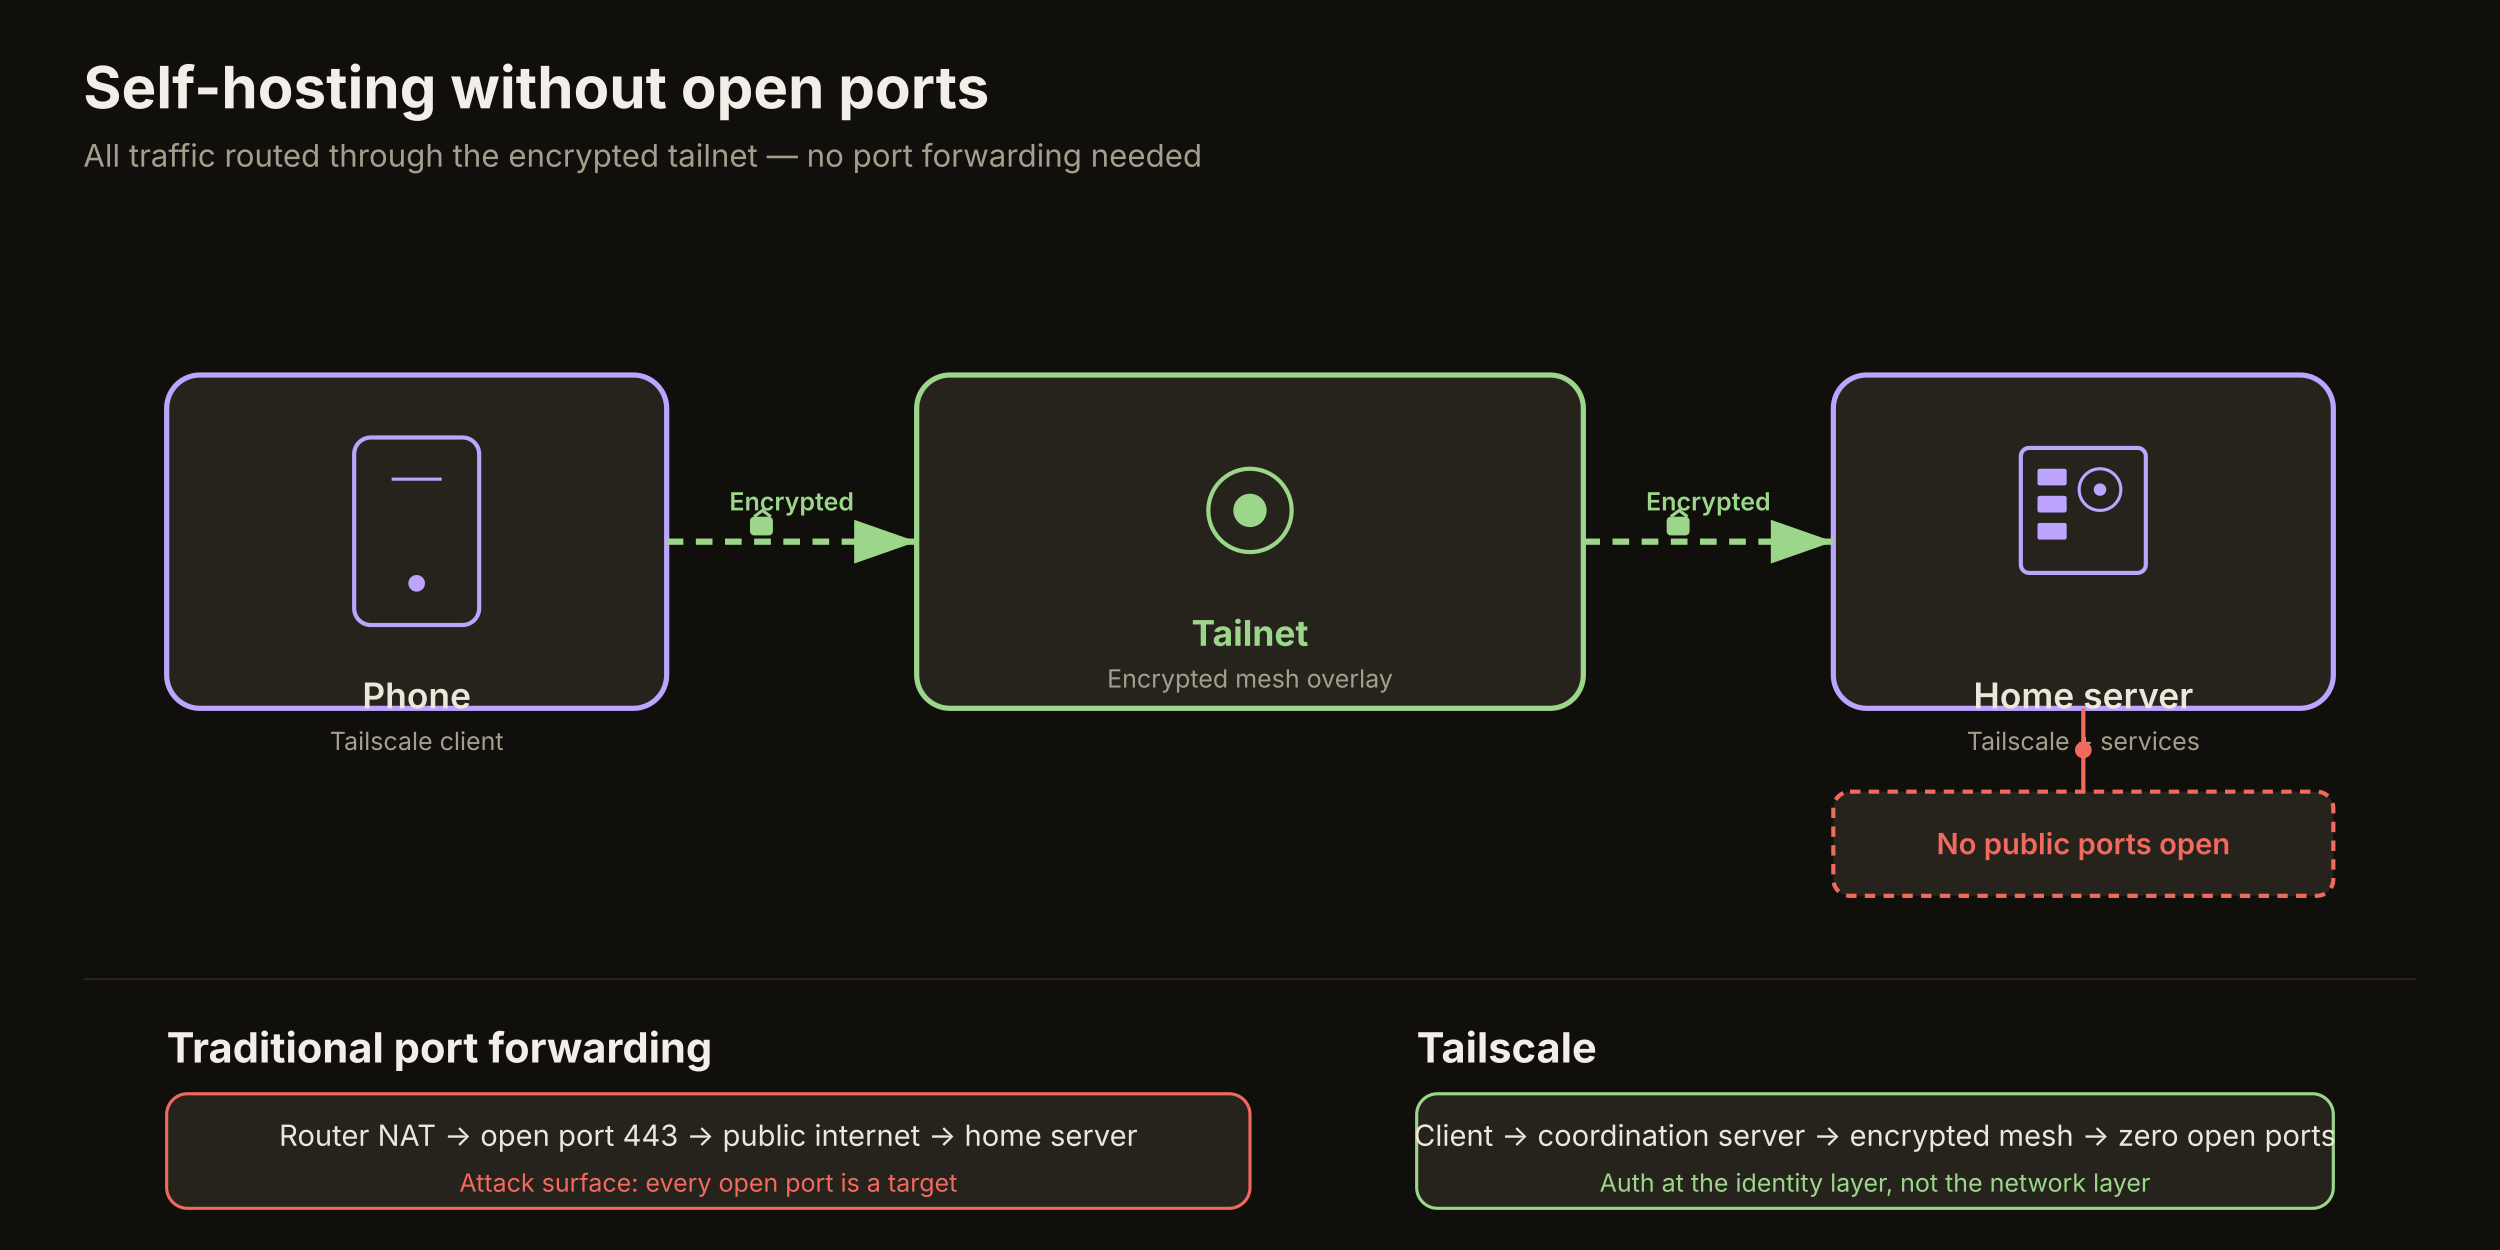
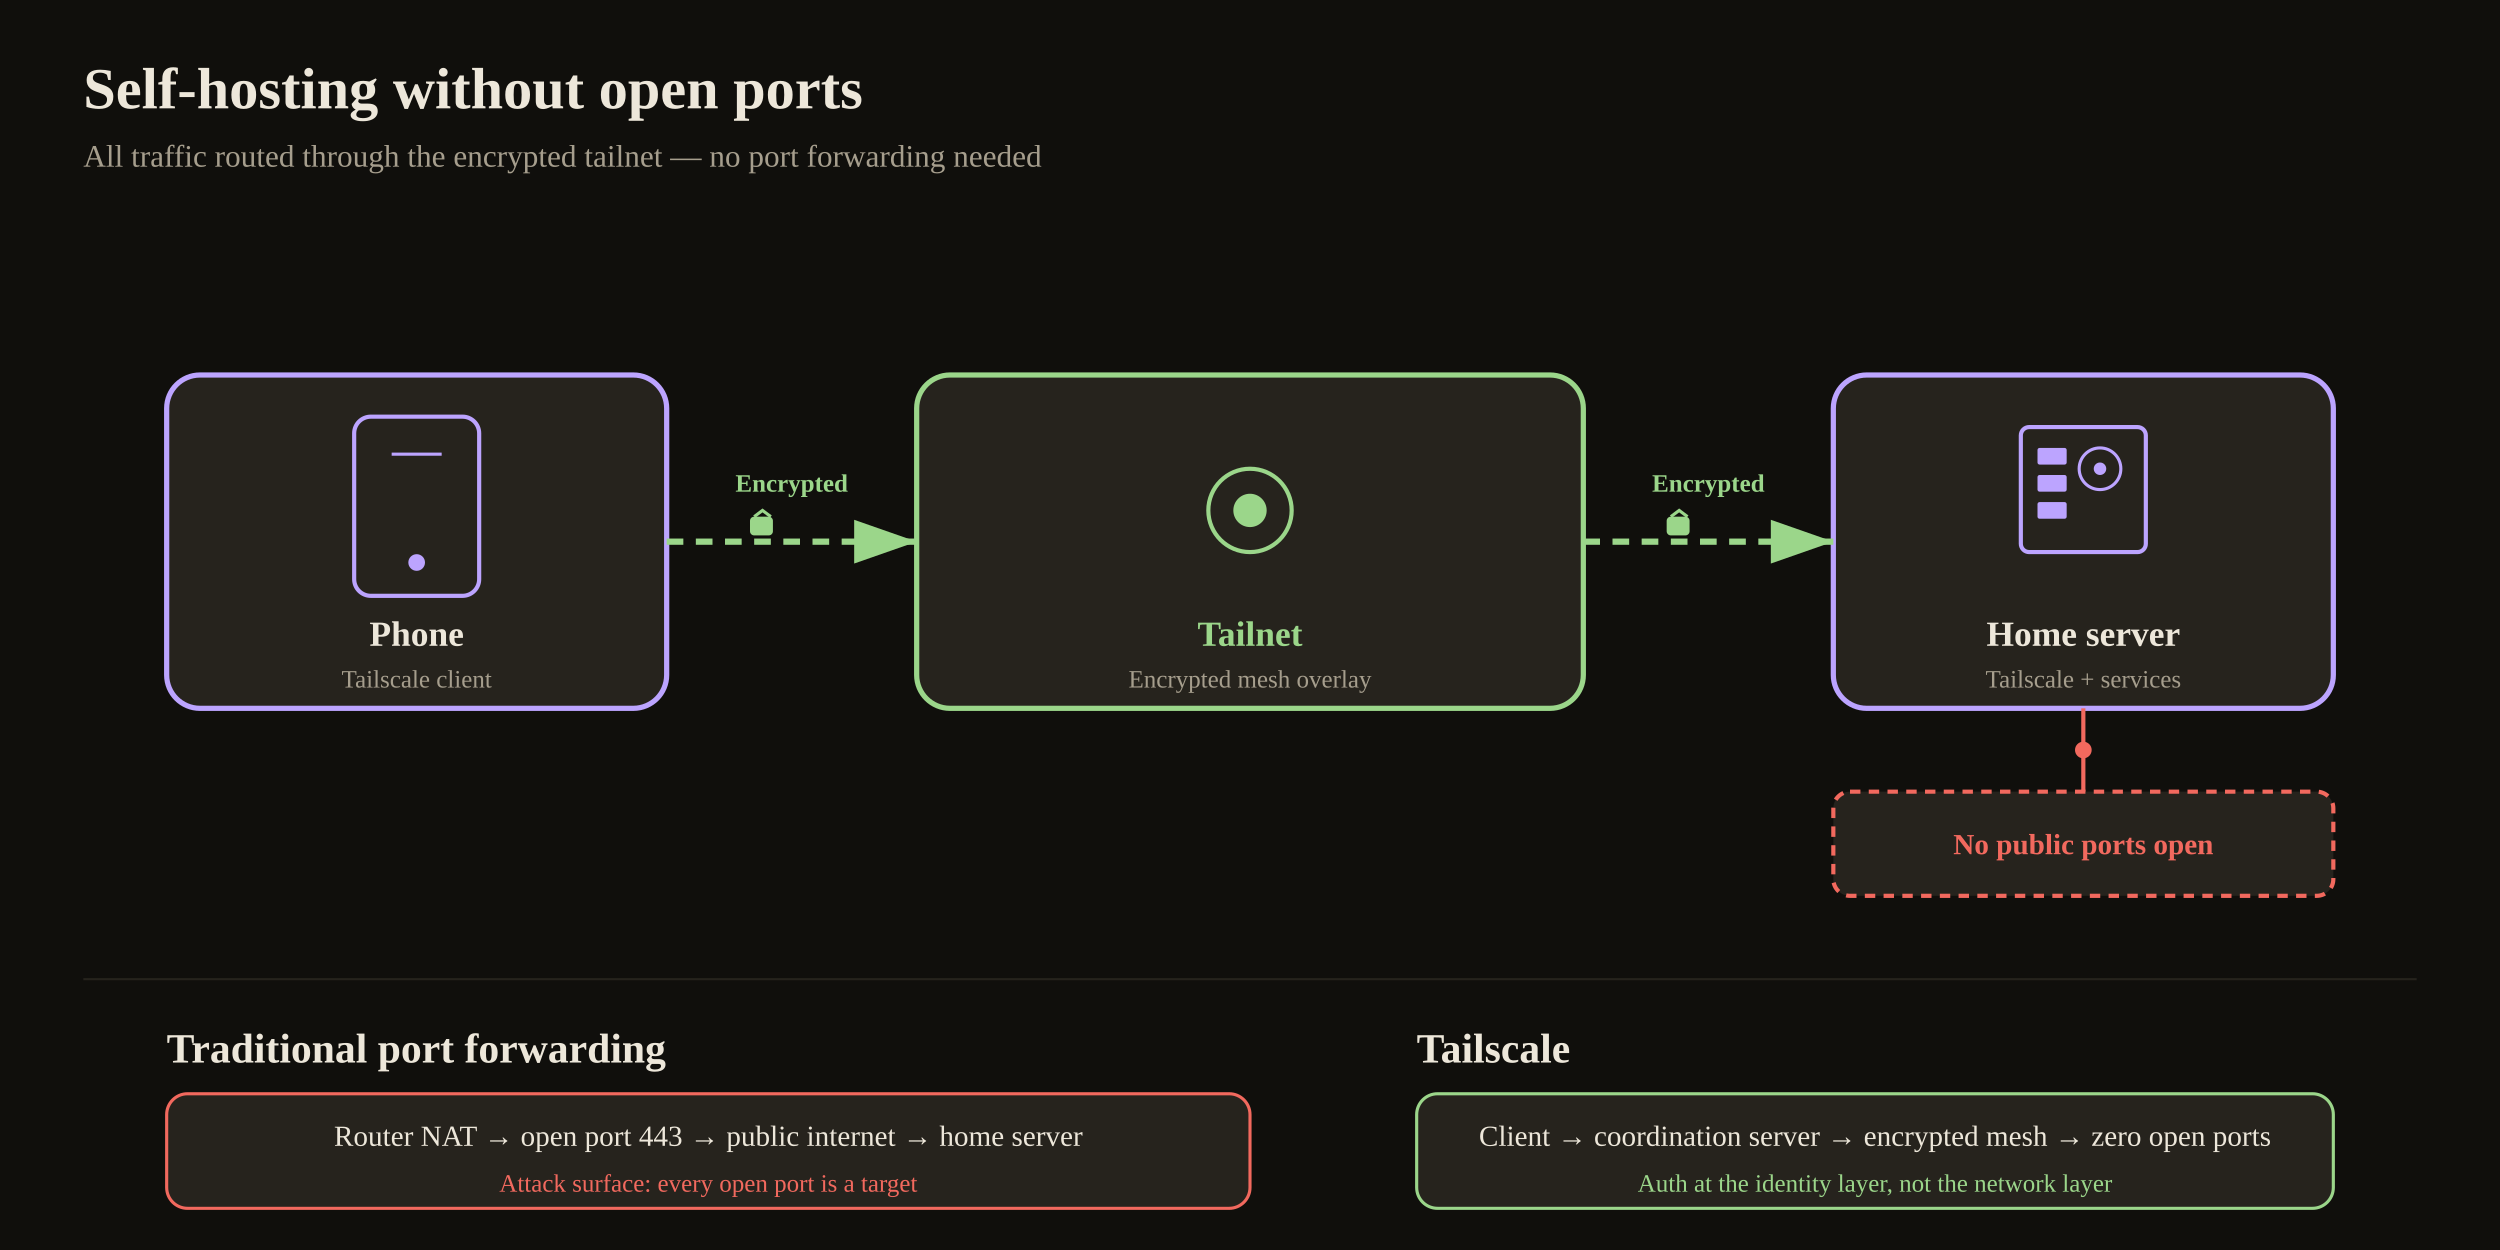
<svg xmlns="http://www.w3.org/2000/svg" width="1200" height="600" viewBox="0 0 1200 600" role="img" aria-labelledby="ra-title ra-desc">
  <defs>
    <marker id="arrowGreen" markerWidth="10" markerHeight="7" refX="10" refY="3.5" orient="auto">
      <polygon points="0 0, 10 3.5, 0 7" fill="var(--c-hue-green, #9bd68a)" />
    </marker>
  </defs>
  <rect width="1200" height="600" fill="var(--c-sunken, #100f0c)" />
-   <text x="40" y="52" font-family="system-ui, -apple-system, sans-serif" font-size="28" font-weight="700" fill="var(--c-sunken, #f2efe8)">Self-hosting without open ports</text>
-   <text x="40" y="80" font-family="system-ui, -apple-system, sans-serif" font-size="15" fill="var(--c-muted, #a69e8d)">All traffic routed through the encrypted tailnet — no port forwarding needed</text>
+   <text x="40" y="52" font-family="var(--font-sans, system-ui, -apple-system, sans-serif)" font-size="28" font-weight="700" fill="var(--c-text, #ede7da)">Self-hosting without open ports</text>
+   <text x="40" y="80" font-family="var(--font-sans, system-ui, -apple-system, sans-serif)" font-size="15" fill="var(--c-muted, #a69e8d)">All traffic routed through the encrypted tailnet — no port forwarding needed</text>
  <rect x="80" y="180" width="240" height="160" rx="16" fill="var(--c-raised, #26231d)" stroke="var(--c-hue-violet, #bca4ff)" stroke-width="2.5" />
-   <rect x="170" y="210" width="60" height="90" rx="8" fill="none" stroke="var(--c-hue-violet, #bca4ff)" stroke-width="2" />
-   <line x1="188" y1="230" x2="212" y2="230" stroke="var(--c-hue-violet, #bca4ff)" stroke-width="1.5" />
-   <circle cx="200" cy="280" r="4" fill="var(--c-hue-violet, #bca4ff)" />
-   <text x="200" y="340" font-family="system-ui, -apple-system, sans-serif" font-size="17" font-weight="600" fill="var(--c-text, #ede7da)" text-anchor="middle">Phone</text>
-   <text x="200" y="360" font-family="system-ui, -apple-system, sans-serif" font-size="12" fill="var(--c-muted, #a69e8d)" text-anchor="middle">Tailscale client</text>
+   <rect x="170" y="200" width="60" height="86" rx="8" fill="none" stroke="var(--c-hue-violet, #bca4ff)" stroke-width="2" />
+   <line x1="188" y1="218" x2="212" y2="218" stroke="var(--c-hue-violet, #bca4ff)" stroke-width="1.5" />
+   <circle cx="200" cy="270" r="4" fill="var(--c-hue-violet, #bca4ff)" />
+   <text x="200" y="310" font-family="var(--font-sans, system-ui, -apple-system, sans-serif)" font-size="17" font-weight="600" fill="var(--c-text, #ede7da)" text-anchor="middle">Phone</text>
+   <text x="200" y="330" font-family="var(--font-sans, system-ui, -apple-system, sans-serif)" font-size="12" fill="var(--c-muted, #a69e8d)" text-anchor="middle">Tailscale client</text>
  <rect x="440" y="180" width="320" height="160" rx="16" fill="var(--c-raised, #26231d)" stroke="var(--c-hue-green, #9bd68a)" stroke-width="2.5" />
  <circle cx="600" cy="245" r="20" fill="none" stroke="var(--c-hue-green, #9bd68a)" stroke-width="2" />
  <circle cx="600" cy="245" r="8" fill="var(--c-hue-green, #9bd68a)" />
-   <text x="600" y="310" font-family="system-ui, -apple-system, sans-serif" font-size="17" font-weight="700" fill="var(--c-hue-green, #9bd68a)" text-anchor="middle">Tailnet</text>
-   <text x="600" y="330" font-family="system-ui, -apple-system, sans-serif" font-size="12" fill="var(--c-muted, #a69e8d)" text-anchor="middle">Encrypted mesh overlay</text>
+   <text x="600" y="310" font-family="var(--font-sans, system-ui, -apple-system, sans-serif)" font-size="17" font-weight="700" fill="var(--c-hue-green, #9bd68a)" text-anchor="middle">Tailnet</text>
+   <text x="600" y="330" font-family="var(--font-sans, system-ui, -apple-system, sans-serif)" font-size="12" fill="var(--c-muted, #a69e8d)" text-anchor="middle">Encrypted mesh overlay</text>
  <rect x="880" y="180" width="240" height="160" rx="16" fill="var(--c-raised, #26231d)" stroke="var(--c-hue-violet, #bca4ff)" stroke-width="2.5" />
-   <rect x="970" y="215" width="60" height="60" rx="4" fill="none" stroke="var(--c-hue-violet, #bca4ff)" stroke-width="2" />
-   <rect x="978" y="225" width="14" height="8" rx="1" fill="var(--c-hue-violet, #bca4ff)" />
-   <rect x="978" y="238" width="14" height="8" rx="1" fill="var(--c-hue-violet, #bca4ff)" />
-   <rect x="978" y="251" width="14" height="8" rx="1" fill="var(--c-hue-violet, #bca4ff)" />
-   <circle cx="1008" cy="235" r="10" fill="none" stroke="var(--c-hue-violet, #bca4ff)" stroke-width="1.5" />
-   <circle cx="1008" cy="235" r="3" fill="var(--c-hue-violet, #bca4ff)" />
-   <text x="1000" y="340" font-family="system-ui, -apple-system, sans-serif" font-size="17" font-weight="600" fill="var(--c-text, #ede7da)" text-anchor="middle">Home server</text>
-   <text x="1000" y="360" font-family="system-ui, -apple-system, sans-serif" font-size="12" fill="var(--c-muted, #a69e8d)" text-anchor="middle">Tailscale + services</text>
+   <rect x="970" y="205" width="60" height="60" rx="4" fill="none" stroke="var(--c-hue-violet, #bca4ff)" stroke-width="2" />
+   <rect x="978" y="215" width="14" height="8" rx="1" fill="var(--c-hue-violet, #bca4ff)" />
+   <rect x="978" y="228" width="14" height="8" rx="1" fill="var(--c-hue-violet, #bca4ff)" />
+   <rect x="978" y="241" width="14" height="8" rx="1" fill="var(--c-hue-violet, #bca4ff)" />
+   <circle cx="1008" cy="225" r="10" fill="none" stroke="var(--c-hue-violet, #bca4ff)" stroke-width="1.5" />
+   <circle cx="1008" cy="225" r="3" fill="var(--c-hue-violet, #bca4ff)" />
+   <text x="1000" y="310" font-family="var(--font-sans, system-ui, -apple-system, sans-serif)" font-size="17" font-weight="600" fill="var(--c-text, #ede7da)" text-anchor="middle">Home server</text>
+   <text x="1000" y="330" font-family="var(--font-sans, system-ui, -apple-system, sans-serif)" font-size="12" fill="var(--c-muted, #a69e8d)" text-anchor="middle">Tailscale + services</text>
  <line x1="320" y1="260" x2="440" y2="260" stroke="var(--c-hue-green, #9bd68a)" stroke-width="3" stroke-dasharray="8 6" marker-end="url(#arrowGreen)" />
  <rect x="360" y="248" width="11" height="9" rx="2" fill="var(--c-hue-green, #9bd68a)" />
  <path d="M362 248 l4 -3 l4 3" fill="none" stroke="var(--c-hue-green, #9bd68a)" stroke-width="1.5" />
-   <text x="380" y="245" font-family="system-ui, -apple-system, sans-serif" font-size="12" fill="var(--c-hue-green, #9bd68a)" text-anchor="middle" font-weight="600">Encrypted</text>
+   <text x="380" y="236" font-family="var(--font-sans, system-ui, -apple-system, sans-serif)" font-size="12" fill="var(--c-hue-green, #9bd68a)" text-anchor="middle" font-weight="600">Encrypted</text>
  <line x1="760" y1="260" x2="880" y2="260" stroke="var(--c-hue-green, #9bd68a)" stroke-width="3" stroke-dasharray="8 6" marker-end="url(#arrowGreen)" />
  <rect x="800" y="248" width="11" height="9" rx="2" fill="var(--c-hue-green, #9bd68a)" />
  <path d="M802 248 l4 -3 l4 3" fill="none" stroke="var(--c-hue-green, #9bd68a)" stroke-width="1.5" />
-   <text x="820" y="245" font-family="system-ui, -apple-system, sans-serif" font-size="12" fill="var(--c-hue-green, #9bd68a)" text-anchor="middle" font-weight="600">Encrypted</text>
+   <text x="820" y="236" font-family="var(--font-sans, system-ui, -apple-system, sans-serif)" font-size="12" fill="var(--c-hue-green, #9bd68a)" text-anchor="middle" font-weight="600">Encrypted</text>
  <rect x="880" y="380" width="240" height="50" rx="8" fill="var(--c-raised, #26231d)" stroke="var(--c-danger, #f2695e)" stroke-width="2" stroke-dasharray="5 4" />
-   <text x="1000" y="410" font-family="system-ui, -apple-system, sans-serif" font-size="14" font-weight="600" fill="var(--c-danger, #f2695e)" text-anchor="middle">No public ports open</text>
+   <text x="1000" y="410" font-family="var(--font-sans, system-ui, -apple-system, sans-serif)" font-size="14" font-weight="600" fill="var(--c-danger, #f2695e)" text-anchor="middle">No public ports open</text>
  <line x1="1000" y1="340" x2="1000" y2="380" stroke="var(--c-danger, #f2695e)" stroke-width="2" />
  <circle cx="1000" cy="360" r="4" fill="var(--c-danger, #f2695e)" />
  <line x1="40" y1="470" x2="1160" y2="470" stroke="var(--c-raised, #26231d)" stroke-width="1" />
-   <text x="80" y="510" font-family="system-ui, -apple-system, sans-serif" font-size="20" font-weight="700" fill="var(--c-sunken, #f2efe8)">Traditional port forwarding</text>
+   <text x="80" y="510" font-family="var(--font-sans, system-ui, -apple-system, sans-serif)" font-size="20" font-weight="700" fill="var(--c-text, #ede7da)">Traditional port forwarding</text>
  <rect x="80" y="525" width="520" height="55" rx="10" fill="var(--c-raised, #26231d)" stroke="var(--c-danger, #f2695e)" stroke-width="1.5" />
-   <text x="340" y="550" font-family="system-ui, -apple-system, sans-serif" font-size="14" fill="var(--c-text, #ede7da)" text-anchor="middle">Router NAT → open port 443 → public internet → home server</text>
-   <text x="340" y="572" font-family="system-ui, -apple-system, sans-serif" font-size="12" fill="var(--c-danger, #f2695e)" text-anchor="middle">Attack surface: every open port is a target</text>
-   <text x="680" y="510" font-family="system-ui, -apple-system, sans-serif" font-size="20" font-weight="700" fill="var(--c-sunken, #f2efe8)">Tailscale</text>
+   <text x="340" y="550" font-family="var(--font-sans, system-ui, -apple-system, sans-serif)" font-size="14" fill="var(--c-text, #ede7da)" text-anchor="middle">Router NAT → open port 443 → public internet → home server</text>
+   <text x="340" y="572" font-family="var(--font-sans, system-ui, -apple-system, sans-serif)" font-size="12" fill="var(--c-danger, #f2695e)" text-anchor="middle">Attack surface: every open port is a target</text>
+   <text x="680" y="510" font-family="var(--font-sans, system-ui, -apple-system, sans-serif)" font-size="20" font-weight="700" fill="var(--c-text, #ede7da)">Tailscale</text>
  <rect x="680" y="525" width="440" height="55" rx="10" fill="var(--c-raised, #26231d)" stroke="var(--c-hue-green, #9bd68a)" stroke-width="1.5" />
-   <text x="900" y="550" font-family="system-ui, -apple-system, sans-serif" font-size="14" fill="var(--c-text, #ede7da)" text-anchor="middle">Client → coordination server → encrypted mesh → zero open ports</text>
-   <text x="900" y="572" font-family="system-ui, -apple-system, sans-serif" font-size="12" fill="var(--c-hue-green, #9bd68a)" text-anchor="middle">Auth at the identity layer, not the network layer</text>
+   <text x="900" y="550" font-family="var(--font-sans, system-ui, -apple-system, sans-serif)" font-size="14" fill="var(--c-text, #ede7da)" text-anchor="middle">Client → coordination server → encrypted mesh → zero open ports</text>
+   <text x="900" y="572" font-family="var(--font-sans, system-ui, -apple-system, sans-serif)" font-size="12" fill="var(--c-hue-green, #9bd68a)" text-anchor="middle">Auth at the identity layer, not the network layer</text>
</svg>
